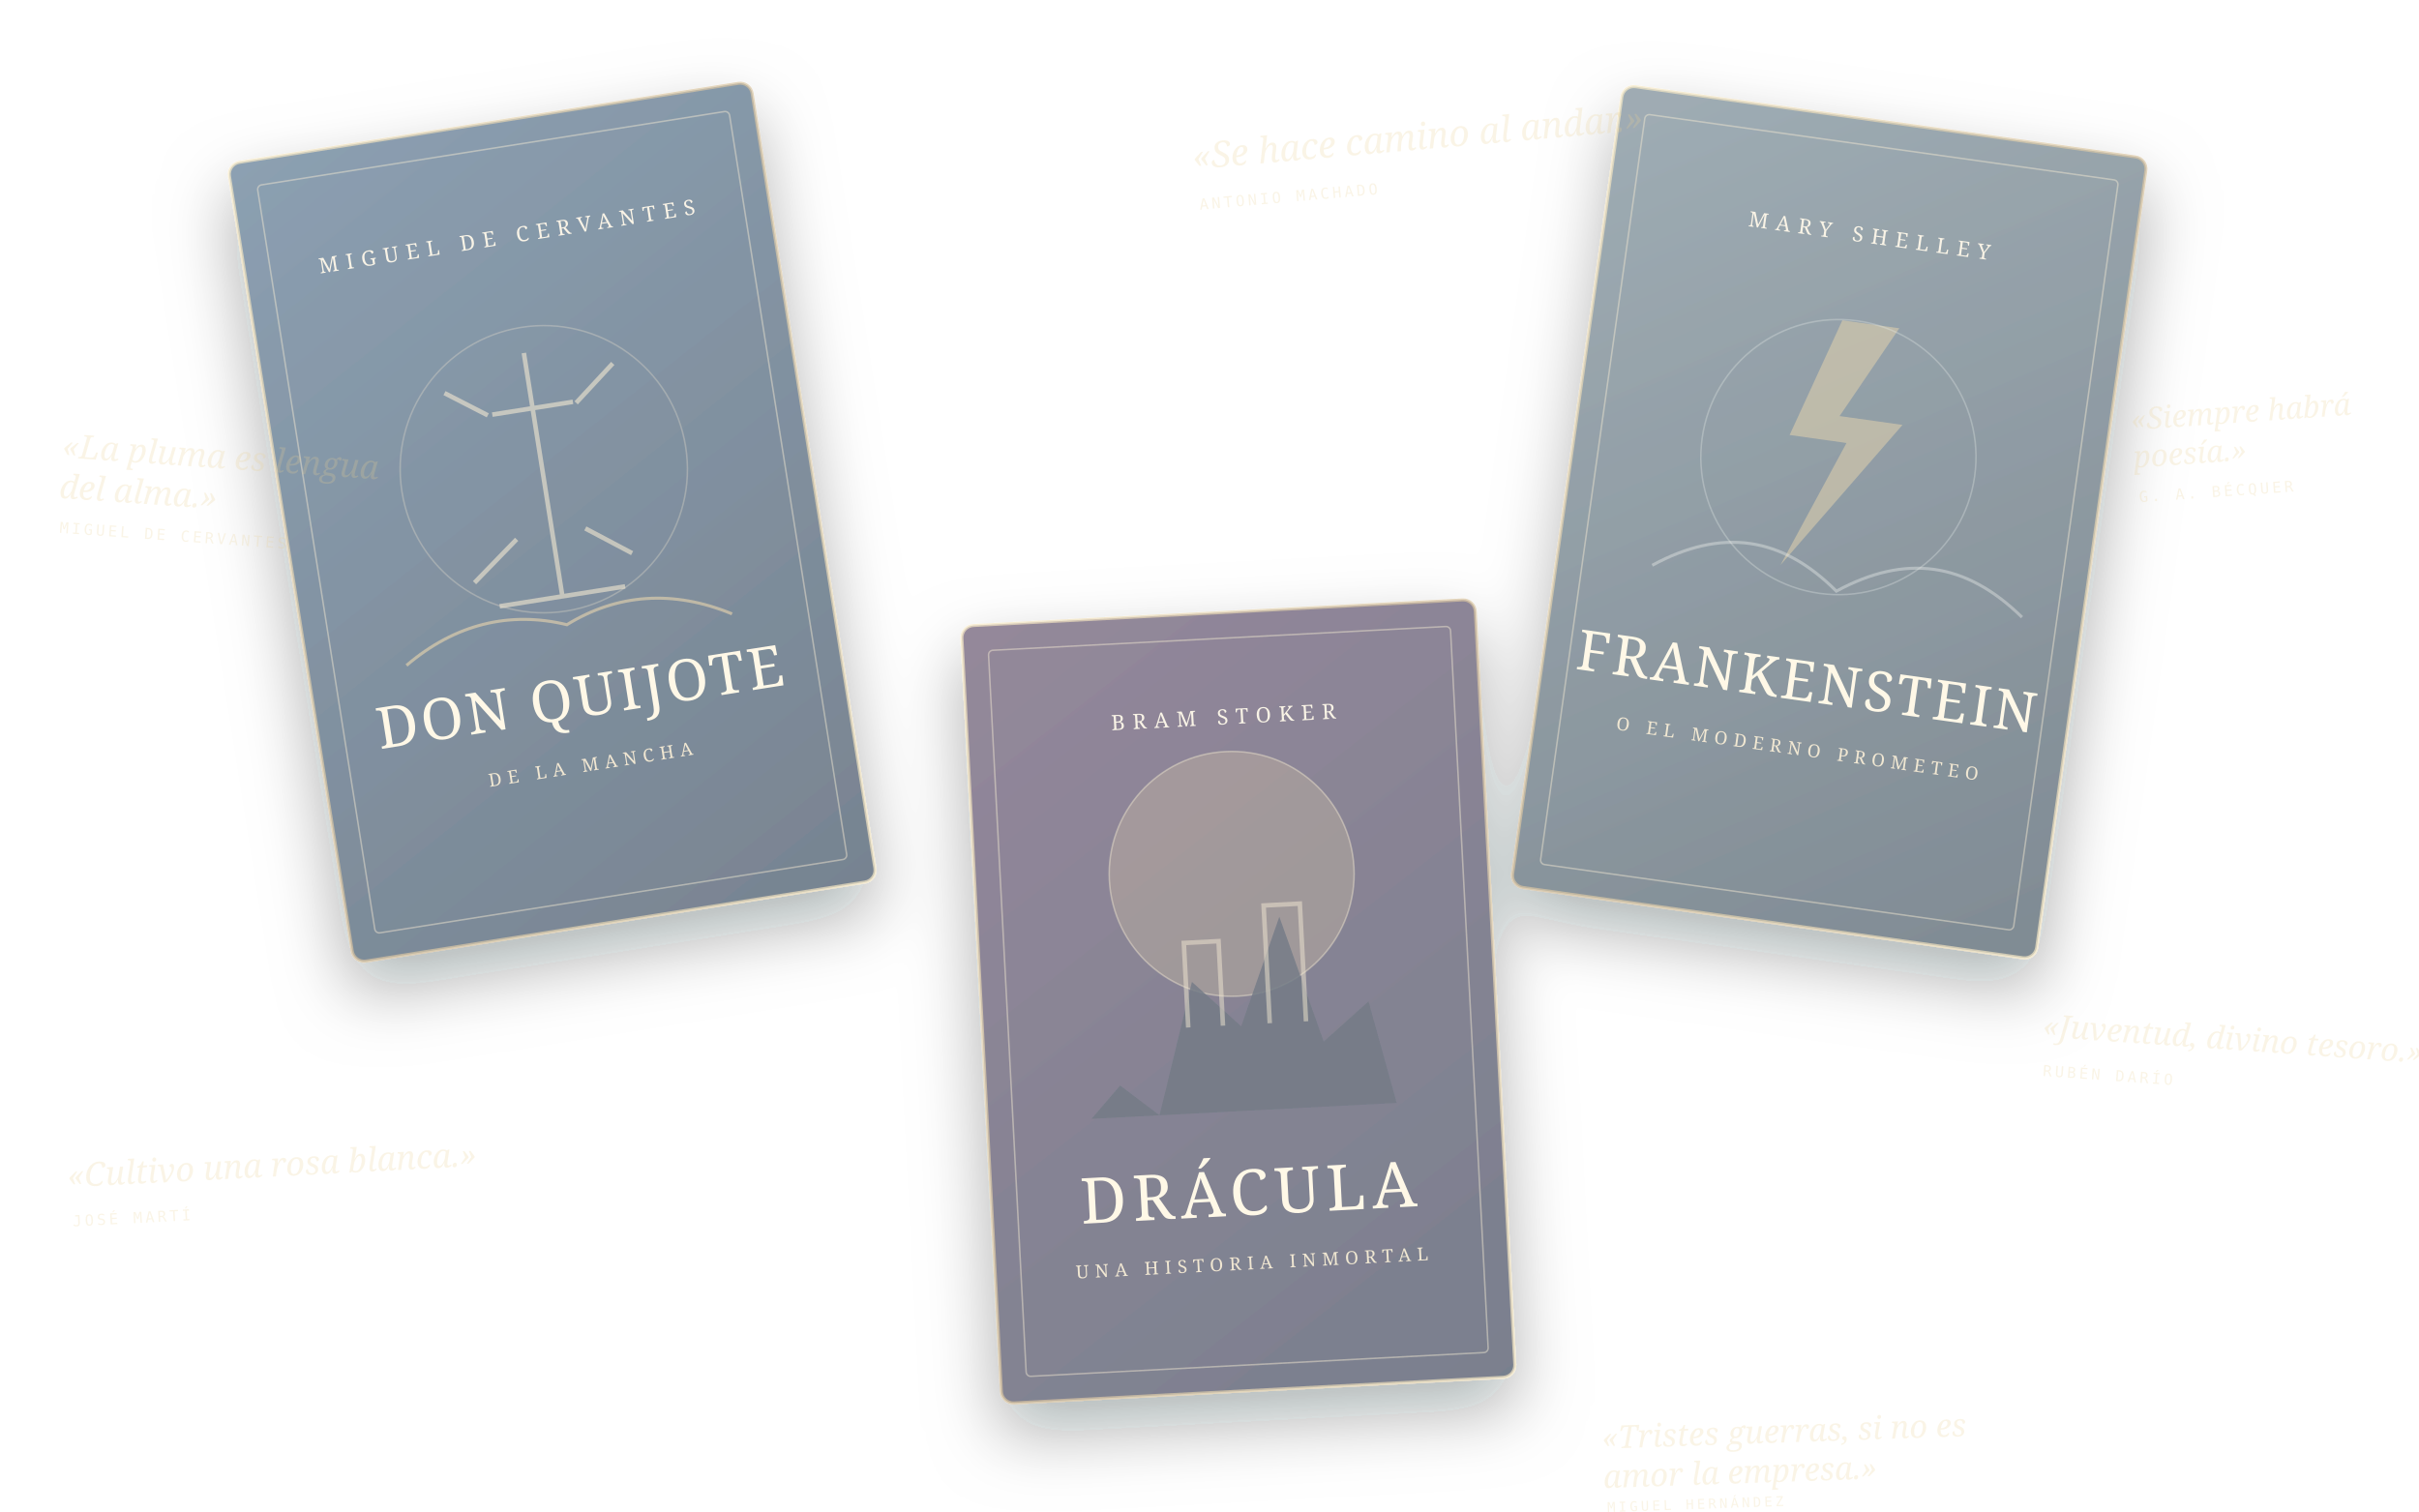
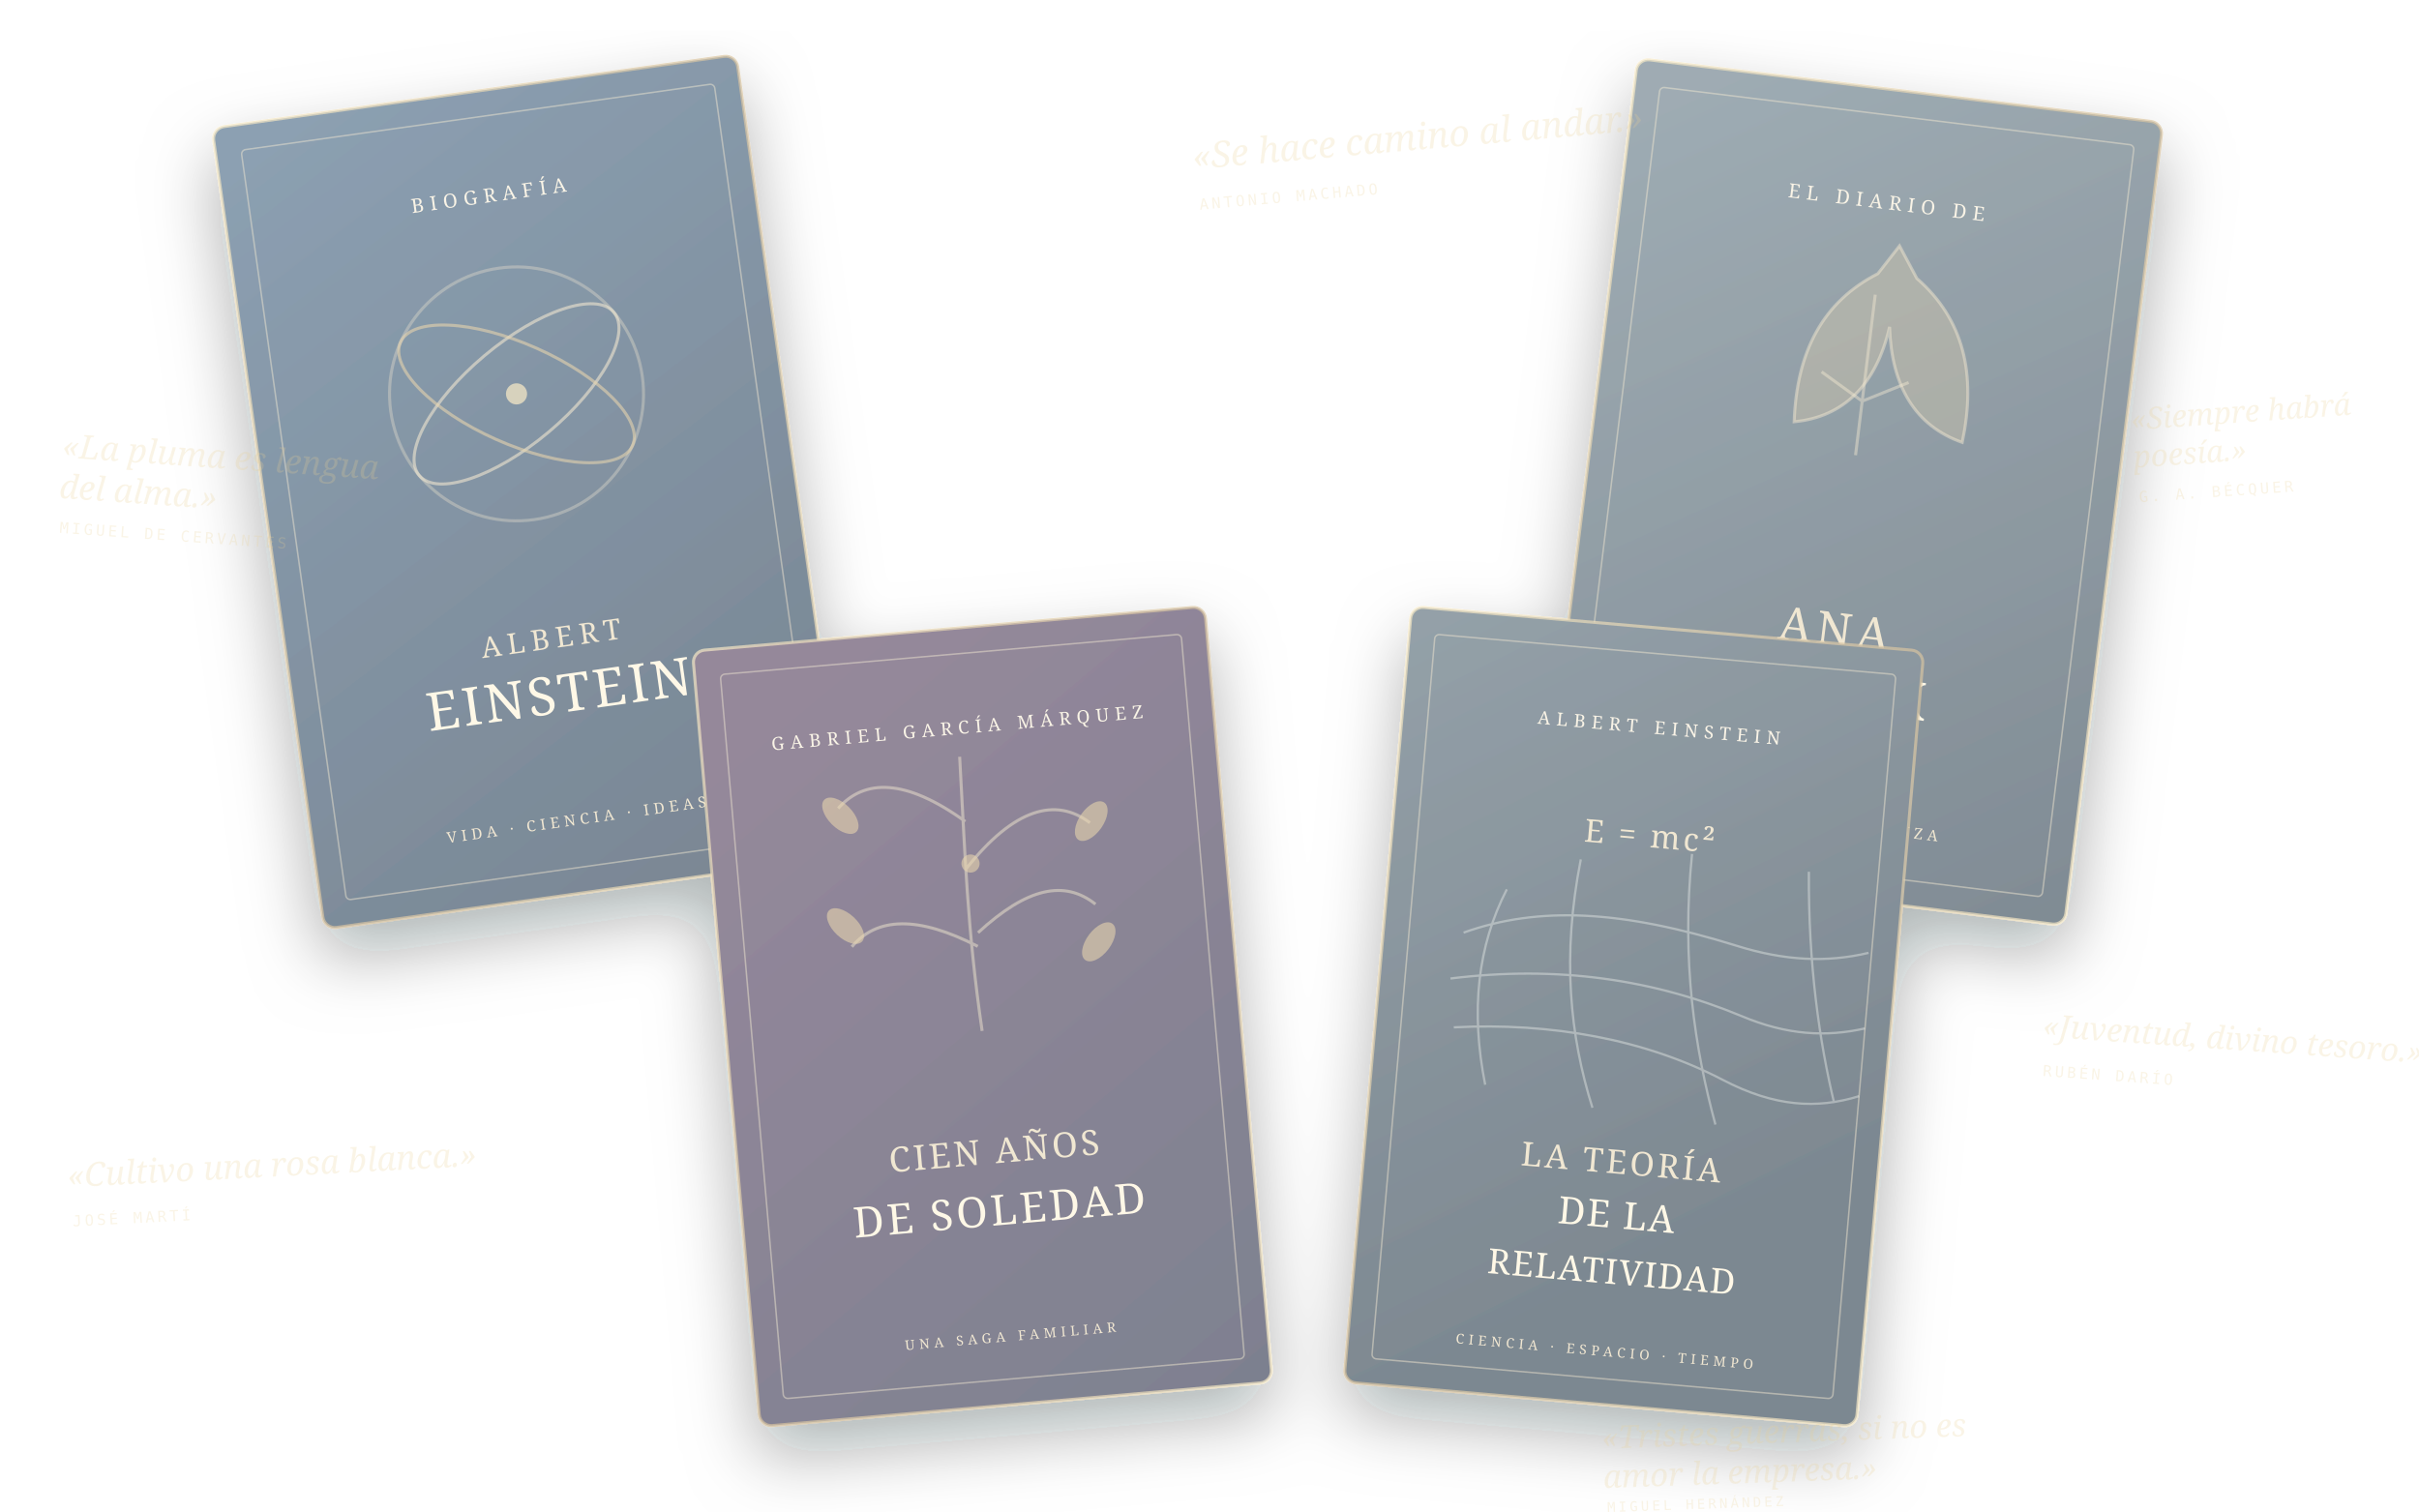
<svg xmlns="http://www.w3.org/2000/svg" viewBox="0 0 1600 1000" fill="none">
  <defs>
    <linearGradient id="quijote" x1="180" y1="80" x2="500" y2="650" gradientUnits="userSpaceOnUse">
      <stop stop-color="#315575" />
      <stop offset="1" stop-color="#0e2239" />
    </linearGradient>
    <linearGradient id="frankenstein" x1="1060" y1="80" x2="1410" y2="660" gradientUnits="userSpaceOnUse">
      <stop stop-color="#536b78" />
      <stop offset="1" stop-color="#172a3a" />
    </linearGradient>
    <linearGradient id="dracula" x1="640" y1="390" x2="1010" y2="920" gradientUnits="userSpaceOnUse">
      <stop stop-color="#422b4c" />
      <stop offset="1" stop-color="#101c35" />
    </linearGradient>
    <linearGradient id="foil" x1="0" y1="0" x2="1" y2="1">
      <stop stop-color="#f0d99b" />
      <stop offset=".5" stop-color="#b99455" />
      <stop offset="1" stop-color="#f0d99b" />
    </linearGradient>
    <filter id="shadow" x="-30%" y="-20%" width="160%" height="160%">
      <feDropShadow dx="0" dy="20" stdDeviation="22" flood-color="#020916" flood-opacity=".55" />
    </filter>
  </defs>
  <g opacity=".56" filter="url(#shadow)">
-     <g transform="rotate(-9 365 344)">
-       <rect x="190" y="78" width="350" height="535" rx="8" fill="url(#quijote)" stroke="url(#foil)" stroke-opacity=".68" stroke-width="2" />
-       <rect x="207" y="95" width="316" height="501" rx="3" stroke="#e6d5ad" stroke-opacity=".48" />
-       <path d="M364 232v163m-27-126h54m-69 126h84M334 269l-26-19m85 20 28-22m-81 105-32 24m78-24 28 21" stroke="#ead7ad" stroke-opacity=".6" stroke-width="3" />
-       <circle cx="365" cy="310" r="95" stroke="#ead7ad" stroke-opacity=".3" />
-       <path d="M255 424c36-22 73-25 109-10 36-15 73-12 109 10" stroke="#d8b66f" stroke-opacity=".6" stroke-width="2" />
-       <text x="365" y="159" text-anchor="middle" fill="#f4ead2" font-family="Georgia,serif" font-size="14" letter-spacing="5">MIGUEL DE CERVANTES</text>
-       <text x="365" y="476" text-anchor="middle" fill="#fff3d4" font-family="Georgia,serif" font-size="38" letter-spacing="2">DON QUIJOTE</text>
-       <text x="365" y="512" text-anchor="middle" fill="#e5d4ae" font-family="Georgia,serif" font-size="12" letter-spacing="4">DE LA MANCHA</text>
-       <path d="M328 548h74" stroke="url(#foil)" stroke-width="2" />
+     <g transform="rotate(-8 350 320)">
+       <rect x="175" y="58" width="350" height="535" rx="8" fill="url(#quijote)" stroke="url(#foil)" stroke-opacity=".68" stroke-width="2" />
+       <rect x="192" y="75" width="316" height="501" rx="3" stroke="#e6d5ad" stroke-opacity=".48" />
+       <circle cx="350" cy="260" r="84" stroke="#ead7ad" stroke-opacity=".34" stroke-width="2" />
+       <ellipse cx="350" cy="260" rx="84" ry="33" transform="rotate(-32 350 260)" stroke="#ead7ad" stroke-opacity=".58" stroke-width="2" />
+       <ellipse cx="350" cy="260" rx="84" ry="33" transform="rotate(32 350 260)" stroke="#d8b66f" stroke-opacity=".58" stroke-width="2" />
+       <circle cx="350" cy="260" r="7" fill="#f0d99b" fill-opacity=".72" />
+       <text x="350" y="132" text-anchor="middle" fill="#f4ead2" font-family="Georgia,serif" font-size="13" letter-spacing="4">BIOGRAFÍA</text>
+       <text x="350" y="430" text-anchor="middle" fill="#e5d4ae" font-family="Georgia,serif" font-size="19" letter-spacing="4">ALBERT</text>
+       <text x="350" y="473" text-anchor="middle" fill="#fff3d4" font-family="Georgia,serif" font-size="35" letter-spacing="2">EINSTEIN</text>
+       <path d="M313 520h74" stroke="url(#foil)" stroke-width="2" />
+       <text x="350" y="548" text-anchor="middle" fill="#e5d4ae" font-family="Georgia,serif" font-size="10" letter-spacing="3">VIDA · CIENCIA · IDEAS</text>
    </g>
-     <g transform="rotate(8 1210 345)">
-       <rect x="1035" y="78" width="350" height="535" rx="8" fill="url(#frankenstein)" stroke="url(#foil)" stroke-opacity=".68" stroke-width="2" />
-       <rect x="1052" y="95" width="316" height="501" rx="3" stroke="#e6d5ad" stroke-opacity=".48" />
-       <path d="M1200 212l-24 80h38l-32 86 67-103h-42l31-63" fill="#d8b66f" fill-opacity=".5" />
-       <path d="M1098 390c42-31 82-31 123 0 42-31 82-31 124 0" stroke="#dce2dc" stroke-opacity=".4" stroke-width="2" />
-       <circle cx="1210" cy="302" r="91" stroke="#dce2dc" stroke-opacity=".3" />
-       <text x="1210" y="159" text-anchor="middle" fill="#f4ead2" font-family="Georgia,serif" font-size="14" letter-spacing="5">MARY SHELLEY</text>
-       <text x="1210" y="465" text-anchor="middle" fill="#fff3d4" font-family="Georgia,serif" font-size="37" letter-spacing="2">FRANKENSTEIN</text>
-       <text x="1210" y="501" text-anchor="middle" fill="#e5d4ae" font-family="Georgia,serif" font-size="12" letter-spacing="4">O EL MODERNO PROMETEO</text>
-       <path d="M1173 548h74" stroke="url(#foil)" stroke-width="2" />
+     <g transform="rotate(7 1225 320)">
+       <rect x="1050" y="58" width="350" height="535" rx="8" fill="url(#frankenstein)" stroke="url(#foil)" stroke-opacity=".68" stroke-width="2" />
+       <rect x="1067" y="75" width="316" height="501" rx="3" stroke="#e6d5ad" stroke-opacity=".48" />
+       <path d="M1225 180c-34 23-47 58-43 104 32-7 51-31 55-70 6 39 25 63 57 70 4-46-9-81-43-104l-14-20z" fill="#d8b66f" fill-opacity=".3" stroke="#ead7ad" stroke-opacity=".48" stroke-width="2" />
+       <path d="M1225 194v107m-29-52 29 16 29-16" stroke="#ead7ad" stroke-opacity=".45" stroke-width="2" />
+       <text x="1225" y="137" text-anchor="middle" fill="#f4ead2" font-family="Georgia,serif" font-size="13" letter-spacing="4">EL DIARIO DE</text>
+       <text x="1225" y="428" text-anchor="middle" fill="#e5d4ae" font-family="Georgia,serif" font-size="31" letter-spacing="3">ANA</text>
+       <text x="1225" y="470" text-anchor="middle" fill="#fff3d4" font-family="Georgia,serif" font-size="35" letter-spacing="3">FRANK</text>
+       <path d="M1188 520h74" stroke="url(#foil)" stroke-width="2" />
+       <text x="1225" y="548" text-anchor="middle" fill="#e5d4ae" font-family="Georgia,serif" font-size="10" letter-spacing="3">MEMORIA · ESPERANZA</text>
    </g>
-     <g transform="rotate(-3 820 680)">
-       <rect x="650" y="405" width="340" height="515" rx="8" fill="url(#dracula)" stroke="url(#foil)" stroke-opacity=".68" stroke-width="2" />
-       <rect x="667" y="422" width="306" height="481" rx="3" stroke="#e6d5ad" stroke-opacity=".48" />
-       <circle cx="820" cy="578" r="81" fill="#d8b66f" fill-opacity=".25" stroke="#ead7ad" stroke-opacity=".45" />
-       <path d="M719 735h202l-15-68-31 25-25-84-29 71-31-31-26 87-25-21z" fill="#081629" fill-opacity=".85" />
-       <path d="M786 678v-56h23v56m31 0v-78h24v78" stroke="#e6d5ad" stroke-opacity=".5" stroke-width="3" />
-       <text x="820" y="479" text-anchor="middle" fill="#f4ead2" font-family="Georgia,serif" font-size="14" letter-spacing="5">BRAM STOKER</text>
-       <text x="820" y="804" text-anchor="middle" fill="#fff3d4" font-family="Georgia,serif" font-size="42" letter-spacing="4">DRÁCULA</text>
-       <text x="820" y="840" text-anchor="middle" fill="#e5d4ae" font-family="Georgia,serif" font-size="12" letter-spacing="4">UNA HISTORIA INMORTAL</text>
-       <path d="M783 875h74" stroke="url(#foil)" stroke-width="2" />
+     <g transform="rotate(-5 650 675)">
+       <rect x="480" y="415" width="340" height="515" rx="8" fill="url(#dracula)" stroke="url(#foil)" stroke-opacity=".68" stroke-width="2" />
+       <rect x="497" y="432" width="306" height="481" rx="3" stroke="#e6d5ad" stroke-opacity=".48" />
+       <path d="M650 500c-2 65-5 113-1 182m1-139c-37-32-64-34-83-16m81 47c35-37 63-42 84-23m-81 75c-38-24-65-25-83-7m84-2c35-27 60-30 79-12" stroke="#ead7ad" stroke-opacity=".48" stroke-width="2" />
+       <g fill="#d8b66f" fill-opacity=".58">
+         <ellipse cx="568" cy="532" rx="8" ry="15" transform="rotate(-40 568 532)" />
+         <ellipse cx="733" cy="550" rx="8" ry="15" transform="rotate(40 733 550)" />
+         <ellipse cx="565" cy="605" rx="8" ry="15" transform="rotate(-42 565 605)" />
+         <ellipse cx="731" cy="630" rx="8" ry="15" transform="rotate(42 731 630)" />
+         <circle cx="651" cy="571" r="6" />
+       </g>
+       <text x="650" y="485" text-anchor="middle" fill="#f4ead2" font-family="Georgia,serif" font-size="12" letter-spacing="4">GABRIEL GARCÍA MÁRQUEZ</text>
+       <text x="650" y="770" text-anchor="middle" fill="#e5d4ae" font-family="Georgia,serif" font-size="23" letter-spacing="2">CIEN AÑOS</text>
+       <text x="650" y="811" text-anchor="middle" fill="#fff3d4" font-family="Georgia,serif" font-size="28" letter-spacing="2">DE SOLEDAD</text>
+       <path d="M613 860h74" stroke="url(#foil)" stroke-width="2" />
+       <text x="650" y="888" text-anchor="middle" fill="#e5d4ae" font-family="Georgia,serif" font-size="9" letter-spacing="3">UNA SAGA FAMILIAR</text>
+     </g>
+     <g transform="rotate(5 1080 680)">
+       <rect x="910" y="415" width="340" height="515" rx="8" fill="url(#frankenstein)" stroke="url(#foil)" stroke-opacity=".68" stroke-width="2" />
+       <rect x="927" y="432" width="306" height="481" rx="3" stroke="#e6d5ad" stroke-opacity=".48" />
+       <path d="M963 627c48-22 103-24 181-7 32 7 60 6 87-3M957 658c70-15 134-11 194 8 31 10 57 9 82 1M962 690c64-9 127-3 180 19 36 15 64 14 91 3M989 596c-16 39-17 82-3 130m50-154c-7 65 3 117 22 163m51-173c-1 71 13 128 31 177m47-172c5 62 17 112 30 151" stroke="#dce2dc" stroke-opacity=".42" stroke-width="1.5" />
+       <text x="1080" y="485" text-anchor="middle" fill="#f4ead2" font-family="Georgia,serif" font-size="12" letter-spacing="4">ALBERT EINSTEIN</text>
+       <text x="1080" y="560" text-anchor="middle" fill="#e5d4ae" font-family="Georgia,serif" font-size="21" letter-spacing="2">E = mc²</text>
+       <text x="1080" y="777" text-anchor="middle" fill="#e5d4ae" font-family="Georgia,serif" font-size="22" letter-spacing="2">LA TEORÍA</text>
+       <text x="1080" y="813" text-anchor="middle" fill="#fff3d4" font-family="Georgia,serif" font-size="25" letter-spacing="1">DE LA</text>
+       <text x="1080" y="850" text-anchor="middle" fill="#fff3d4" font-family="Georgia,serif" font-size="23" letter-spacing="1">RELATIVIDAD</text>
+       <path d="M1043 875h74" stroke="url(#foil)" stroke-width="2" />
+       <text x="1080" y="898" text-anchor="middle" fill="#e5d4ae" font-family="Georgia,serif" font-size="9" letter-spacing="3">CIENCIA · ESPACIO · TIEMPO</text>
    </g>
  </g>
  <g class="writer-mottos" font-family="Georgia,serif" fill="#e8cf91" opacity=".23">
    <g transform="rotate(-5 790 120)">
      <text x="790" y="112" font-size="24" font-style="italic">«Se hace camino al andar.»</text>
      <text x="792" y="139" font-family="monospace" font-size="10" letter-spacing="2">ANTONIO MACHADO</text>
    </g>
    <g transform="rotate(4 105 315)">
      <text x="40" y="307" font-size="22" font-style="italic">«La pluma es lengua</text>
      <text x="40" y="334" font-size="22" font-style="italic">del alma.»</text>
      <text x="42" y="357" font-family="monospace" font-size="10" letter-spacing="2">MIGUEL DE CERVANTES</text>
    </g>
    <g transform="rotate(-4 1475 286)">
      <text x="1410" y="280" font-size="20" font-style="italic">«Siempre habrá</text>
      <text x="1410" y="305" font-size="20" font-style="italic">poesía.»</text>
      <text x="1412" y="328" font-family="monospace" font-size="10" letter-spacing="2">G. A. BÉCQUER</text>
    </g>
    <g transform="rotate(-3 150 785)">
      <text x="45" y="780" font-size="22" font-style="italic">«Cultivo una rosa blanca.»</text>
      <text x="47" y="806" font-family="monospace" font-size="10" letter-spacing="2">JOSÉ MARTÍ</text>
    </g>
    <g transform="rotate(4 1440 700)">
      <text x="1350" y="692" font-size="21" font-style="italic">«Juventud, divino tesoro.»</text>
      <text x="1352" y="718" font-family="monospace" font-size="10" letter-spacing="2">RUBÉN DARÍO</text>
    </g>
    <g transform="rotate(-2 1160 965)">
      <text x="1060" y="955" font-size="21" font-style="italic">«Tristes guerras, si no es</text>
      <text x="1060" y="981" font-size="21" font-style="italic">amor la empresa.»</text>
      <text x="1062" y="997" font-family="monospace" font-size="9" letter-spacing="2">MIGUEL HERNÁNDEZ</text>
    </g>
  </g>
</svg>
